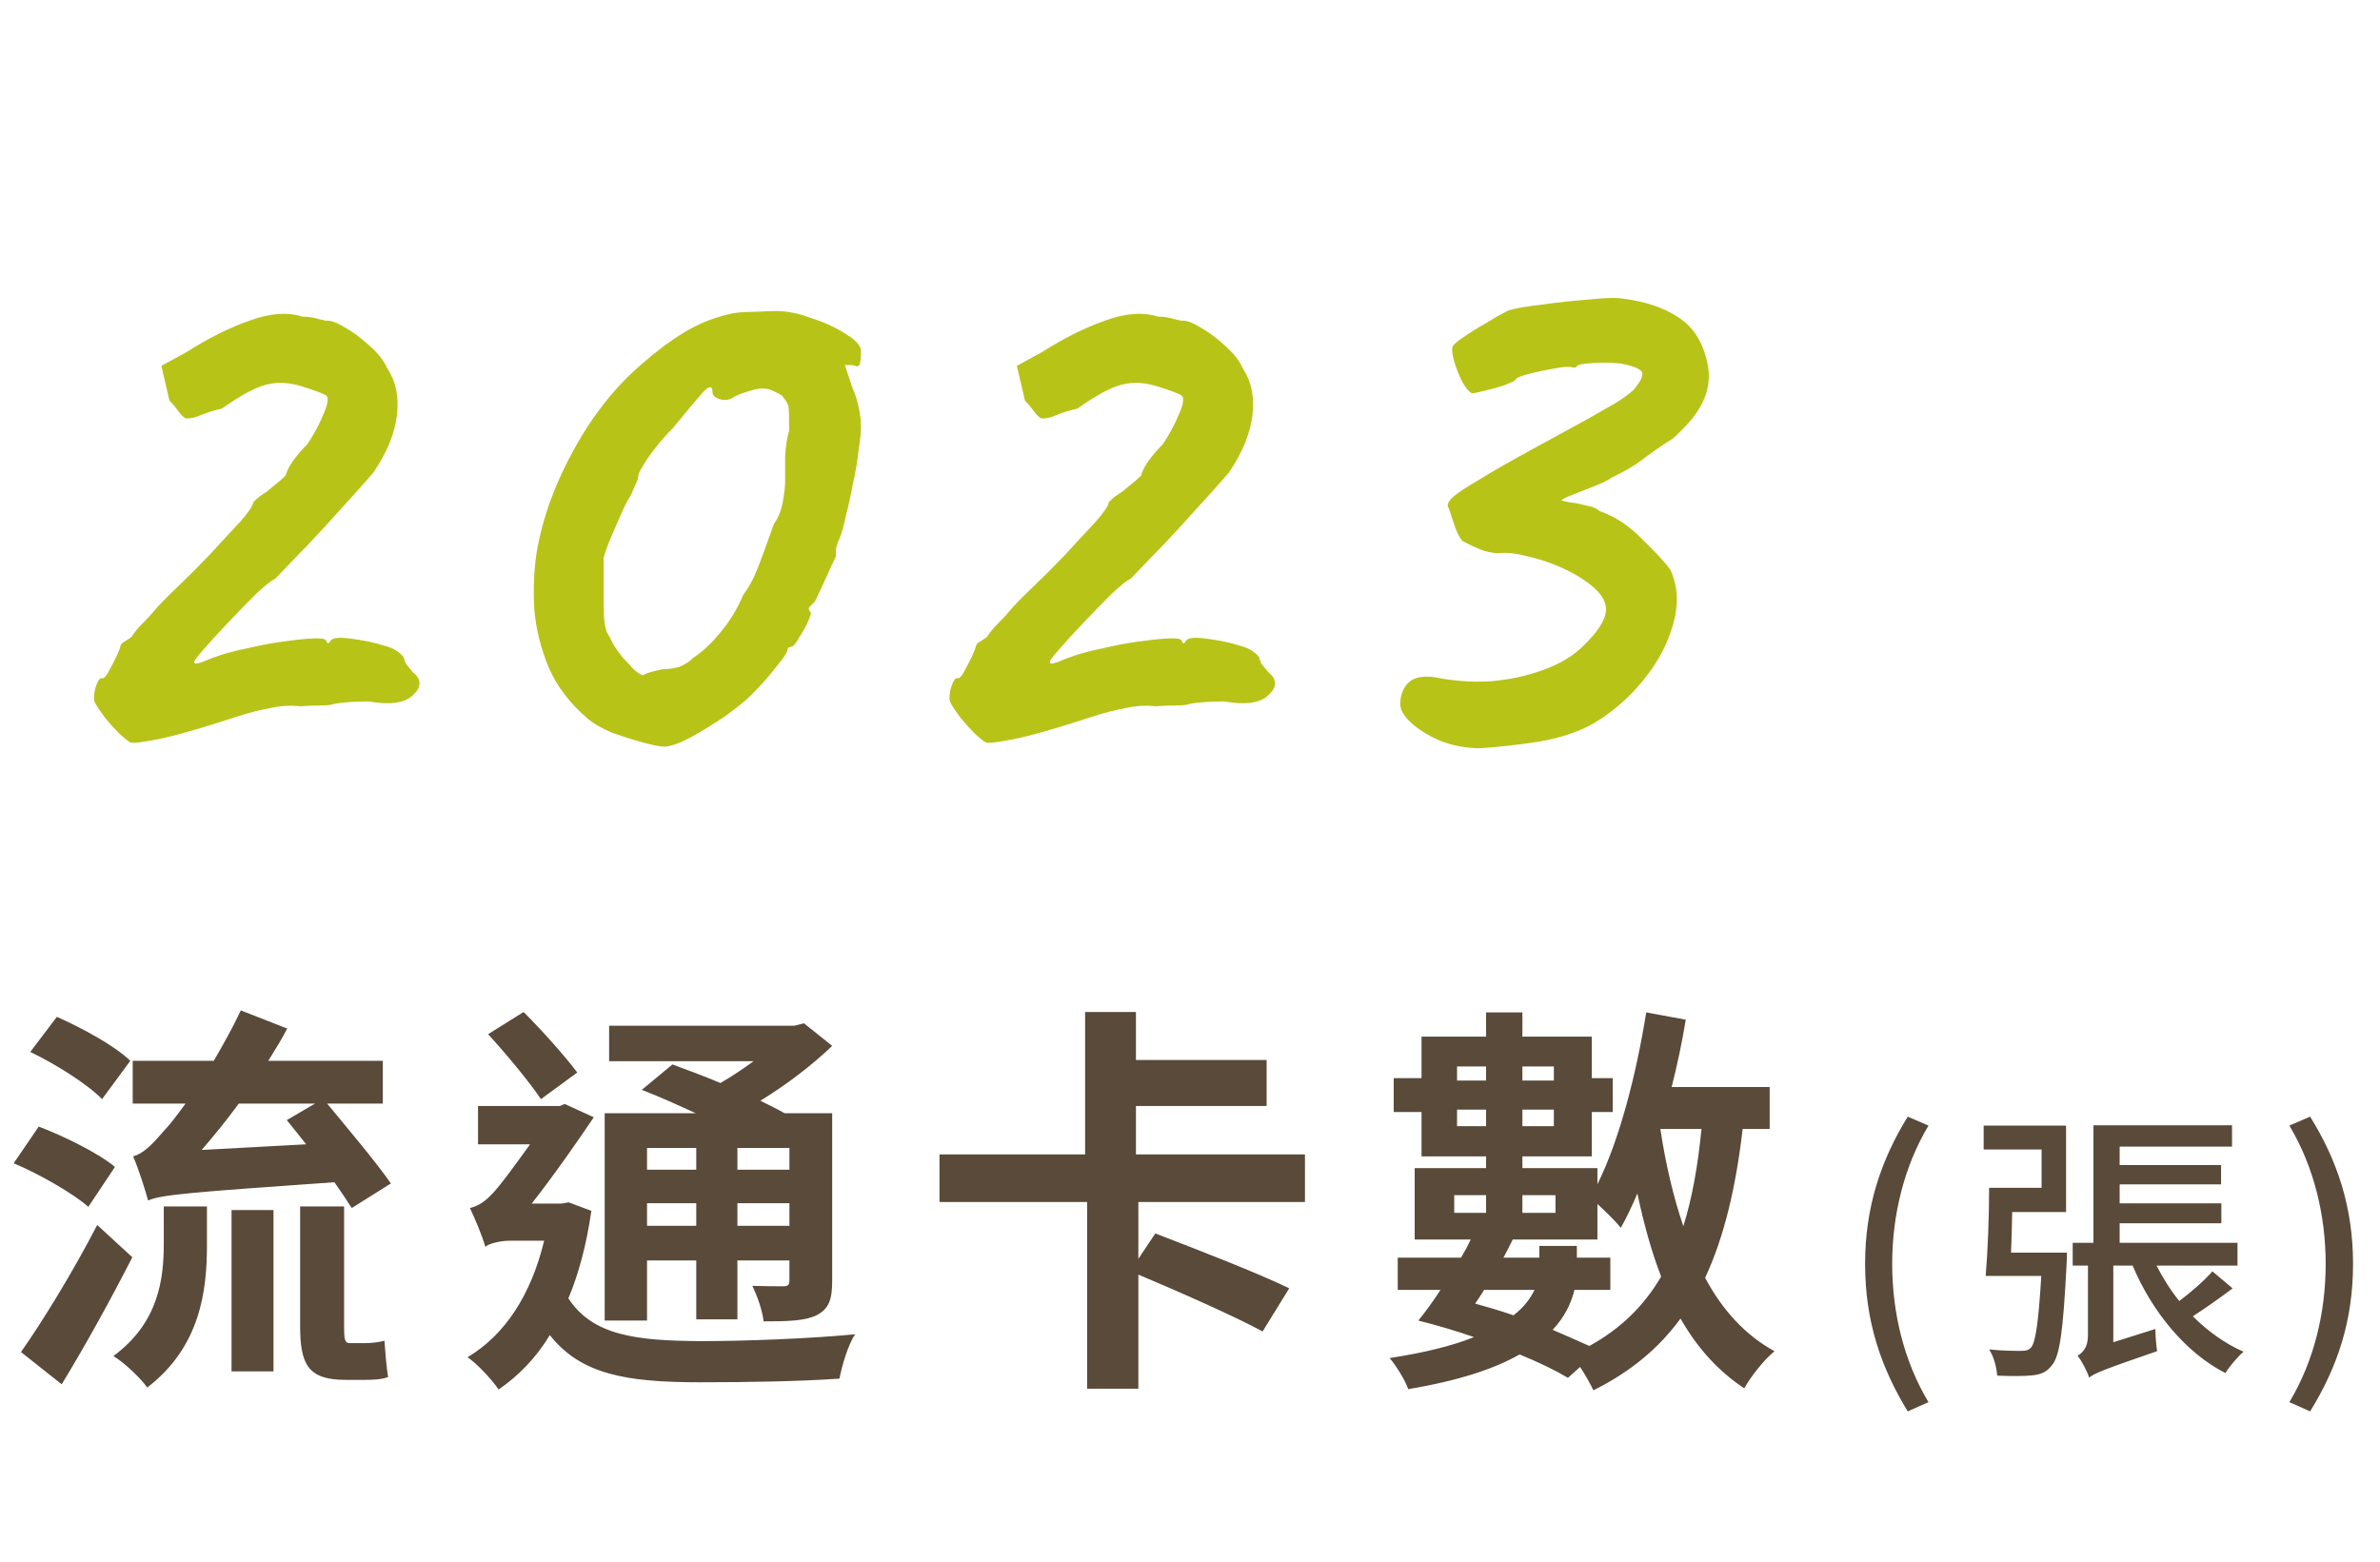
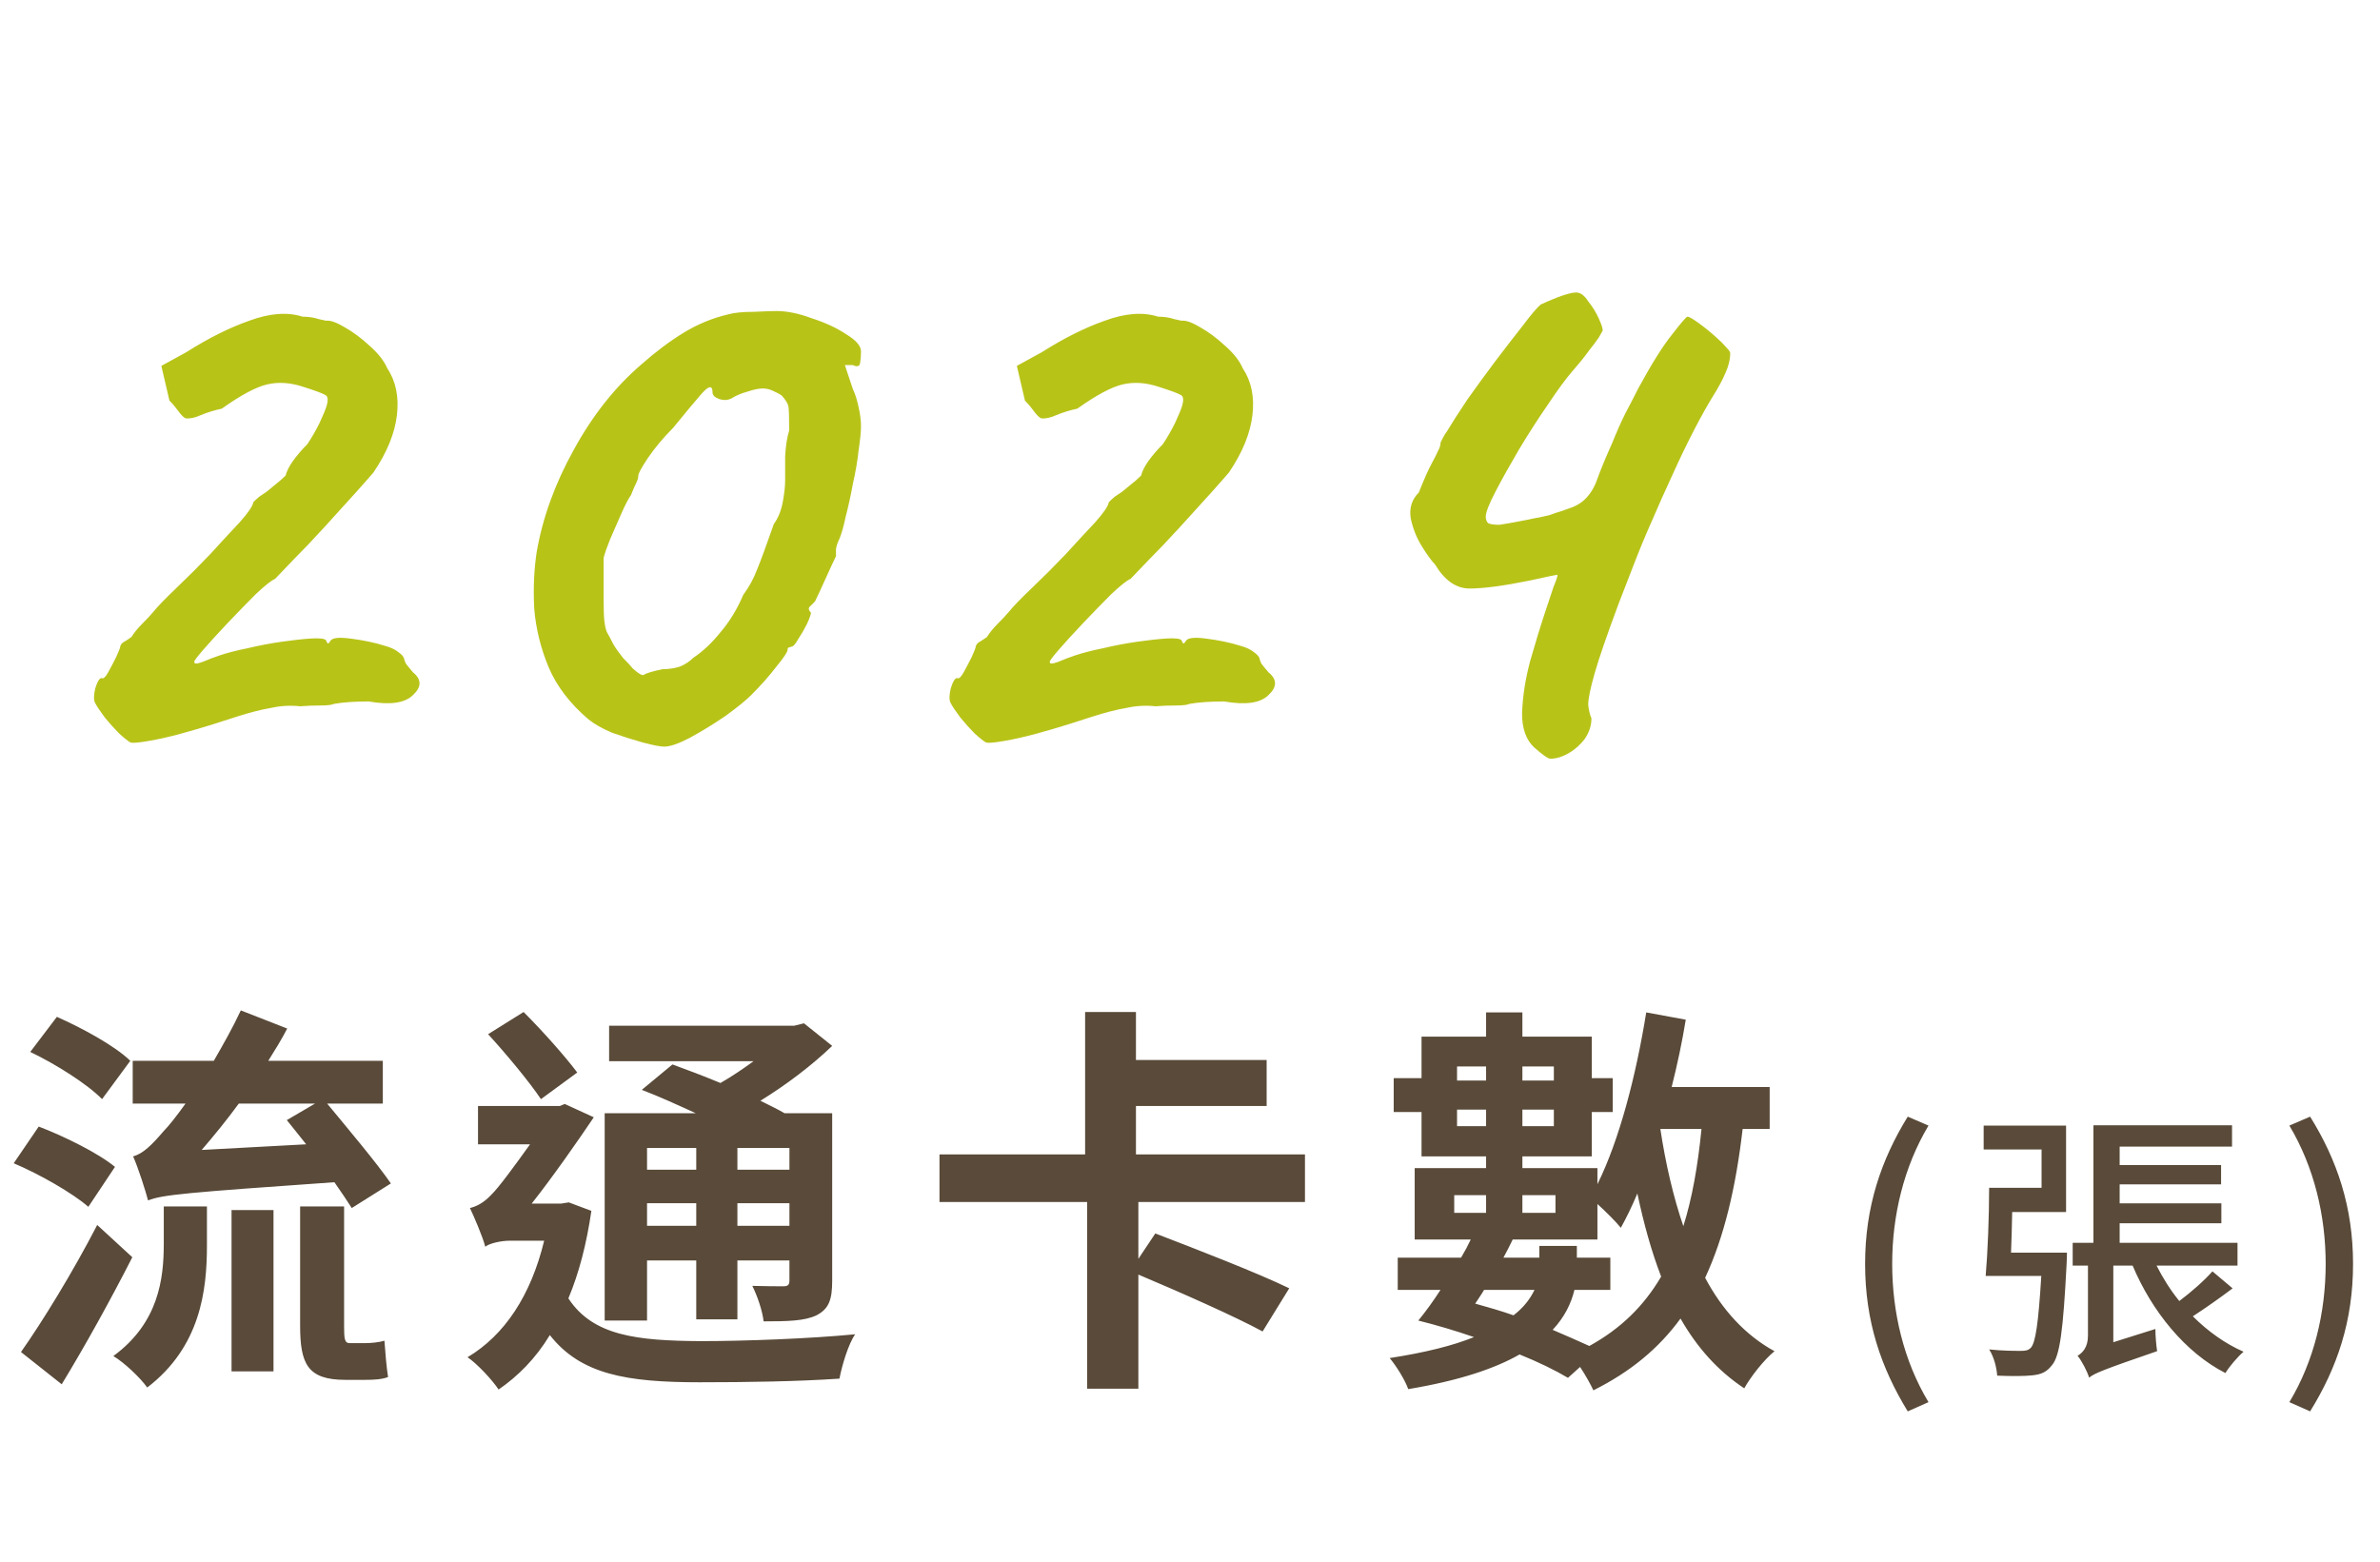
<svg xmlns="http://www.w3.org/2000/svg" width="413" height="271" viewBox="0 0 413 271" fill="none">
-   <path d="M22.68 128.88C22.307 128.693 21.653 128.18 20.72 127.34C19.88 126.5 19.04 125.567 18.2 124.54C17.36 123.42 16.8 122.58 16.52 122.02C16.24 121.553 16.24 120.713 16.52 119.5C16.893 118.287 17.267 117.68 17.64 117.68C17.92 117.867 18.293 117.54 18.76 116.7C19.227 115.86 19.693 114.973 20.16 114.04C20.627 113.013 20.86 112.407 20.86 112.22C20.953 111.847 21.187 111.567 21.56 111.38C22.027 111.1 22.447 110.82 22.82 110.54C23.287 109.793 23.893 109.047 24.64 108.3C25.48 107.46 26.133 106.76 26.6 106.2C27.347 105.267 28.7 103.867 30.66 102C32.62 100.133 34.533 98.22 36.4 96.26C38.36 94.113 40.087 92.247 41.58 90.66C43.073 88.98 43.867 87.813 43.96 87.16C43.96 87.16 44.1 87.02 44.38 86.74C44.753 86.367 45.173 86.04 45.64 85.76C46.107 85.48 46.713 85.013 47.46 84.36C48.3 83.707 49 83.1 49.56 82.54C49.747 81.793 50.167 80.953 50.82 80.02C51.567 78.993 52.407 78.013 53.34 77.08C54.087 75.96 54.787 74.747 55.44 73.44C56.093 72.04 56.513 71.013 56.7 70.36C56.98 69.333 56.887 68.727 56.42 68.54C55.953 68.26 54.693 67.793 52.64 67.14C50.4 66.393 48.3 66.253 46.34 66.72C44.38 67.187 41.767 68.587 38.5 70.92C37.193 71.2 35.98 71.573 34.86 72.04C33.833 72.507 32.947 72.693 32.2 72.6C31.827 72.413 31.407 71.993 30.94 71.34C30.473 70.687 29.96 70.08 29.4 69.52L28 63.5L32.34 61.12C36.167 58.693 39.807 56.873 43.26 55.66C46.807 54.353 49.887 54.12 52.5 54.96C53.527 54.96 54.46 55.1 55.3 55.38C56.14 55.567 56.56 55.66 56.56 55.66C57.307 55.567 58.38 55.94 59.78 56.78C61.273 57.62 62.72 58.693 64.12 60C65.613 61.307 66.64 62.613 67.2 63.92C68.693 66.16 69.253 68.867 68.88 72.04C68.507 75.213 67.153 78.527 64.82 81.98C64.353 82.54 63.327 83.707 61.74 85.48C60.153 87.253 58.333 89.26 56.28 91.5C54.32 93.647 52.5 95.56 50.82 97.24C49.233 98.92 48.207 99.993 47.74 100.46C47.087 100.74 45.967 101.627 44.38 103.12C42.887 104.613 41.253 106.293 39.48 108.16C37.8 109.933 36.353 111.52 35.14 112.92C34.02 114.227 33.553 114.88 33.74 114.88C33.647 115.253 34.113 115.253 35.14 114.88C36.26 114.413 37.24 114.04 38.08 113.76C39.48 113.293 41.113 112.873 42.98 112.5C44.94 112.033 46.9 111.66 48.86 111.38C50.82 111.1 52.5 110.913 53.9 110.82C55.393 110.727 56.28 110.82 56.56 111.1C56.747 111.567 56.887 111.753 56.98 111.66C57.167 111.473 57.26 111.38 57.26 111.38C57.447 110.727 58.613 110.54 60.76 110.82C63 111.1 65.007 111.52 66.78 112.08C67.807 112.36 68.6 112.733 69.16 113.2C69.813 113.667 70.14 114.087 70.14 114.46C70.14 114.46 70.233 114.693 70.42 115.16C70.7 115.533 71.12 116.047 71.68 116.7C73.173 117.913 73.173 119.22 71.68 120.62C70.28 122.02 67.713 122.393 63.98 121.74C61.553 121.74 59.547 121.88 57.96 122.16C57.587 122.347 56.793 122.44 55.58 122.44C54.367 122.44 53.2 122.487 52.08 122.58C50.4 122.393 48.72 122.487 47.04 122.86C45.36 123.14 43.353 123.653 41.02 124.4C40.18 124.68 38.873 125.1 37.1 125.66C35.327 126.22 33.413 126.78 31.36 127.34C29.307 127.9 27.44 128.32 25.76 128.6C24.173 128.88 23.147 128.973 22.68 128.88ZM115.247 129.58C114.594 129.58 113.381 129.347 111.607 128.88C109.927 128.413 108.154 127.853 106.287 127.2C104.514 126.453 103.114 125.66 102.087 124.82C98.914 122.113 96.627 119.127 95.227 115.86C93.827 112.5 92.987 109.093 92.707 105.64C92.521 102.187 92.661 98.92 93.127 95.84C94.154 89.867 96.301 83.94 99.567 78.06C102.834 72.087 106.754 67.14 111.327 63.22C113.754 61.073 116.181 59.253 118.607 57.76C121.034 56.267 123.647 55.193 126.447 54.54C127.474 54.26 128.921 54.12 130.787 54.12C132.747 54.027 134.054 53.98 134.707 53.98C136.574 53.98 138.627 54.4 140.867 55.24C143.201 55.987 145.207 56.92 146.887 58.04C148.567 59.067 149.407 60.047 149.407 60.98C149.407 61.633 149.361 62.287 149.267 62.94C149.174 63.593 148.754 63.733 148.007 63.36H146.607L148.007 67.56C148.381 68.307 148.707 69.333 148.987 70.64C149.267 71.853 149.407 72.973 149.407 74C149.407 74.933 149.267 76.333 148.987 78.2C148.801 79.973 148.474 81.887 148.007 83.94C147.634 85.993 147.214 87.907 146.747 89.68C146.374 91.453 146.001 92.76 145.627 93.6C145.347 94.16 145.161 94.72 145.067 95.28C145.067 95.747 145.067 96.167 145.067 96.54C144.694 97.287 144.087 98.593 143.247 100.46C142.407 102.327 141.801 103.633 141.427 104.38C141.054 104.753 140.727 105.08 140.447 105.36C140.261 105.64 140.354 105.967 140.727 106.34C140.727 106.62 140.494 107.273 140.027 108.3C139.561 109.233 139.047 110.12 138.487 110.96C138.021 111.8 137.647 112.22 137.367 112.22C137.367 112.22 137.227 112.267 136.947 112.36C136.761 112.36 136.667 112.5 136.667 112.78C136.667 113.153 136.014 114.133 134.707 115.72C133.494 117.307 132.047 118.94 130.367 120.62C129.434 121.553 127.941 122.767 125.887 124.26C123.834 125.66 121.781 126.92 119.727 128.04C117.767 129.067 116.274 129.58 115.247 129.58ZM114.967 116.14C115.994 116.14 116.974 116 117.907 115.72C118.841 115.347 119.634 114.833 120.287 114.18C121.967 113.06 123.554 111.567 125.047 109.7C126.634 107.833 127.941 105.687 128.967 103.26C129.994 101.86 130.787 100.413 131.347 98.92C132.001 97.333 132.981 94.673 134.287 90.94C135.034 89.913 135.547 88.653 135.827 87.16C136.107 85.667 136.247 84.407 136.247 83.38C136.247 82.353 136.247 80.953 136.247 79.18C136.341 77.407 136.574 75.913 136.947 74.7C136.947 72.273 136.901 70.873 136.807 70.5C136.714 70.033 136.341 69.427 135.687 68.68C135.314 68.4 134.801 68.12 134.147 67.84C133.587 67.56 132.981 67.42 132.327 67.42C131.674 67.42 130.787 67.607 129.667 67.98C128.641 68.26 127.754 68.633 127.007 69.1C126.354 69.473 125.607 69.52 124.767 69.24C124.021 68.96 123.647 68.587 123.647 68.12C123.647 66.813 122.994 66.907 121.687 68.4C120.474 69.8 118.841 71.76 116.787 74.28C115.107 75.96 113.661 77.687 112.447 79.46C111.327 81.14 110.767 82.167 110.767 82.54C110.767 82.913 110.627 83.38 110.347 83.94C110.067 84.5 109.787 85.153 109.507 85.9C109.041 86.553 108.481 87.627 107.827 89.12C107.174 90.613 106.521 92.107 105.867 93.6C105.307 95 104.934 96.073 104.747 96.82C104.747 97.193 104.747 98.22 104.747 99.9C104.747 101.487 104.747 102.98 104.747 104.38C104.747 105.967 104.794 107.133 104.887 107.88C104.981 108.627 105.121 109.233 105.307 109.7C105.587 110.167 105.961 110.867 106.427 111.8C106.801 112.453 107.361 113.247 108.107 114.18C108.947 115.02 109.507 115.627 109.787 116C110.814 116.933 111.467 117.307 111.747 117.12C112.121 116.84 113.194 116.513 114.967 116.14ZM171.135 128.88C170.761 128.693 170.108 128.18 169.175 127.34C168.335 126.5 167.495 125.567 166.655 124.54C165.815 123.42 165.255 122.58 164.975 122.02C164.695 121.553 164.695 120.713 164.975 119.5C165.348 118.287 165.721 117.68 166.095 117.68C166.375 117.867 166.748 117.54 167.215 116.7C167.681 115.86 168.148 114.973 168.615 114.04C169.081 113.013 169.315 112.407 169.315 112.22C169.408 111.847 169.641 111.567 170.015 111.38C170.481 111.1 170.901 110.82 171.275 110.54C171.741 109.793 172.348 109.047 173.095 108.3C173.935 107.46 174.588 106.76 175.055 106.2C175.801 105.267 177.155 103.867 179.115 102C181.075 100.133 182.988 98.22 184.855 96.26C186.815 94.113 188.541 92.247 190.035 90.66C191.528 88.98 192.321 87.813 192.415 87.16C192.415 87.16 192.555 87.02 192.835 86.74C193.208 86.367 193.628 86.04 194.095 85.76C194.561 85.48 195.168 85.013 195.915 84.36C196.755 83.707 197.455 83.1 198.015 82.54C198.201 81.793 198.621 80.953 199.275 80.02C200.021 78.993 200.861 78.013 201.795 77.08C202.541 75.96 203.241 74.747 203.895 73.44C204.548 72.04 204.968 71.013 205.155 70.36C205.435 69.333 205.341 68.727 204.875 68.54C204.408 68.26 203.148 67.793 201.095 67.14C198.855 66.393 196.755 66.253 194.795 66.72C192.835 67.187 190.221 68.587 186.955 70.92C185.648 71.2 184.435 71.573 183.315 72.04C182.288 72.507 181.401 72.693 180.655 72.6C180.281 72.413 179.861 71.993 179.395 71.34C178.928 70.687 178.415 70.08 177.855 69.52L176.455 63.5L180.795 61.12C184.621 58.693 188.261 56.873 191.715 55.66C195.261 54.353 198.341 54.12 200.955 54.96C201.981 54.96 202.915 55.1 203.755 55.38C204.595 55.567 205.015 55.66 205.015 55.66C205.761 55.567 206.835 55.94 208.235 56.78C209.728 57.62 211.175 58.693 212.575 60C214.068 61.307 215.095 62.613 215.655 63.92C217.148 66.16 217.708 68.867 217.335 72.04C216.961 75.213 215.608 78.527 213.275 81.98C212.808 82.54 211.781 83.707 210.195 85.48C208.608 87.253 206.788 89.26 204.735 91.5C202.775 93.647 200.955 95.56 199.275 97.24C197.688 98.92 196.661 99.993 196.195 100.46C195.541 100.74 194.421 101.627 192.835 103.12C191.341 104.613 189.708 106.293 187.935 108.16C186.255 109.933 184.808 111.52 183.595 112.92C182.475 114.227 182.008 114.88 182.195 114.88C182.101 115.253 182.568 115.253 183.595 114.88C184.715 114.413 185.695 114.04 186.535 113.76C187.935 113.293 189.568 112.873 191.435 112.5C193.395 112.033 195.355 111.66 197.315 111.38C199.275 111.1 200.955 110.913 202.355 110.82C203.848 110.727 204.735 110.82 205.015 111.1C205.201 111.567 205.341 111.753 205.435 111.66C205.621 111.473 205.715 111.38 205.715 111.38C205.901 110.727 207.068 110.54 209.215 110.82C211.455 111.1 213.461 111.52 215.235 112.08C216.261 112.36 217.055 112.733 217.615 113.2C218.268 113.667 218.595 114.087 218.595 114.46C218.595 114.46 218.688 114.693 218.875 115.16C219.155 115.533 219.575 116.047 220.135 116.7C221.628 117.913 221.628 119.22 220.135 120.62C218.735 122.02 216.168 122.393 212.435 121.74C210.008 121.74 208.001 121.88 206.415 122.16C206.041 122.347 205.248 122.44 204.035 122.44C202.821 122.44 201.655 122.487 200.535 122.58C198.855 122.393 197.175 122.487 195.495 122.86C193.815 123.14 191.808 123.653 189.475 124.4C188.635 124.68 187.328 125.1 185.555 125.66C183.781 126.22 181.868 126.78 179.815 127.34C177.761 127.9 175.895 128.32 174.215 128.6C172.628 128.88 171.601 128.973 171.135 128.88ZM256.842 129.86C254.509 129.86 252.222 129.44 249.982 128.6C247.835 127.667 246.109 126.593 244.802 125.38C243.495 124.167 242.889 123 242.982 121.88C243.075 120.387 243.589 119.22 244.522 118.38C245.455 117.54 246.949 117.26 249.002 117.54C252.175 118.193 255.395 118.427 258.662 118.24C261.929 117.96 264.962 117.307 267.762 116.28C270.655 115.253 272.989 113.853 274.762 112.08C277.282 109.653 278.589 107.6 278.682 105.92C278.775 104.147 277.469 102.373 274.762 100.6C273.549 99.76 272.055 98.967 270.282 98.22C268.509 97.473 266.735 96.913 264.962 96.54C263.282 96.073 261.789 95.887 260.482 95.98C259.642 96.073 258.615 95.933 257.402 95.56C256.189 95.093 254.975 94.533 253.762 93.88C253.202 93.227 252.689 92.153 252.222 90.66C251.755 89.167 251.429 88.233 251.242 87.86C251.149 87.393 251.475 86.833 252.222 86.18C252.969 85.527 254.462 84.547 256.702 83.24C258.942 81.84 262.209 79.973 266.502 77.64C270.422 75.493 273.409 73.86 275.462 72.74C277.609 71.527 279.242 70.593 280.362 69.94C281.575 69.193 282.602 68.447 283.442 67.7C284.562 66.393 285.075 65.413 284.982 64.76C284.889 64.107 283.629 63.547 281.202 63.08C278.869 62.893 277.002 62.893 275.602 63.08C274.202 63.173 273.502 63.407 273.502 63.78C273.502 63.78 273.455 63.78 273.362 63.78C273.362 63.78 273.222 63.78 272.942 63.78C272.475 63.593 271.449 63.64 269.862 63.92C268.275 64.2 266.735 64.527 265.242 64.9C263.842 65.273 263.095 65.6 263.002 65.88C262.909 66.067 262.255 66.393 261.042 66.86C259.922 67.233 258.755 67.56 257.542 67.84C256.422 68.12 255.722 68.26 255.442 68.26C254.975 68.073 254.415 67.42 253.762 66.3C253.202 65.18 252.735 64.013 252.362 62.8C251.989 61.493 251.895 60.607 252.082 60.14C252.269 59.767 252.922 59.207 254.042 58.46C255.255 57.62 256.609 56.78 258.102 55.94C259.595 55.007 260.855 54.307 261.882 53.84C263.189 53.467 265.102 53.14 267.622 52.86C270.235 52.487 272.802 52.207 275.322 52.02C277.935 51.74 279.802 51.647 280.922 51.74C285.215 52.207 288.669 53.327 291.282 55.1C293.895 56.78 295.575 59.487 296.322 63.22C296.602 64.527 296.602 65.88 296.322 67.28C296.042 68.68 295.435 70.08 294.502 71.48C293.569 72.88 292.169 74.42 290.302 76.1C287.969 77.593 286.149 78.853 284.842 79.88C283.629 80.813 281.949 81.793 279.802 82.82C279.149 83.287 278.122 83.8 276.722 84.36C275.322 84.92 274.015 85.433 272.802 85.9C271.589 86.367 270.982 86.693 270.982 86.88C270.982 86.88 271.402 86.973 272.242 87.16C273.175 87.253 274.155 87.44 275.182 87.72C276.302 87.907 277.095 88.233 277.562 88.7C280.269 89.633 282.742 91.267 284.982 93.6C287.315 95.84 288.949 97.613 289.882 98.92C291.189 101.813 291.329 104.987 290.302 108.44C289.369 111.8 287.642 115.02 285.122 118.1C282.695 121.087 279.849 123.56 276.582 125.52C273.969 127.013 270.749 128.087 266.922 128.74C263.189 129.3 259.829 129.673 256.842 129.86Z" fill="#B8C318" />
+   <path d="M22.68 128.88C22.307 128.693 21.653 128.18 20.72 127.34C19.88 126.5 19.04 125.567 18.2 124.54C17.36 123.42 16.8 122.58 16.52 122.02C16.24 121.553 16.24 120.713 16.52 119.5C16.893 118.287 17.267 117.68 17.64 117.68C17.92 117.867 18.293 117.54 18.76 116.7C19.227 115.86 19.693 114.973 20.16 114.04C20.627 113.013 20.86 112.407 20.86 112.22C20.953 111.847 21.187 111.567 21.56 111.38C22.027 111.1 22.447 110.82 22.82 110.54C23.287 109.793 23.893 109.047 24.64 108.3C25.48 107.46 26.133 106.76 26.6 106.2C27.347 105.267 28.7 103.867 30.66 102C32.62 100.133 34.533 98.22 36.4 96.26C38.36 94.113 40.087 92.247 41.58 90.66C43.073 88.98 43.867 87.813 43.96 87.16C43.96 87.16 44.1 87.02 44.38 86.74C44.753 86.367 45.173 86.04 45.64 85.76C46.107 85.48 46.713 85.013 47.46 84.36C48.3 83.707 49 83.1 49.56 82.54C49.747 81.793 50.167 80.953 50.82 80.02C51.567 78.993 52.407 78.013 53.34 77.08C54.087 75.96 54.787 74.747 55.44 73.44C56.093 72.04 56.513 71.013 56.7 70.36C56.98 69.333 56.887 68.727 56.42 68.54C55.953 68.26 54.693 67.793 52.64 67.14C50.4 66.393 48.3 66.253 46.34 66.72C44.38 67.187 41.767 68.587 38.5 70.92C37.193 71.2 35.98 71.573 34.86 72.04C33.833 72.507 32.947 72.693 32.2 72.6C31.827 72.413 31.407 71.993 30.94 71.34C30.473 70.687 29.96 70.08 29.4 69.52L28 63.5L32.34 61.12C36.167 58.693 39.807 56.873 43.26 55.66C46.807 54.353 49.887 54.12 52.5 54.96C53.527 54.96 54.46 55.1 55.3 55.38C56.14 55.567 56.56 55.66 56.56 55.66C57.307 55.567 58.38 55.94 59.78 56.78C61.273 57.62 62.72 58.693 64.12 60C65.613 61.307 66.64 62.613 67.2 63.92C68.693 66.16 69.253 68.867 68.88 72.04C68.507 75.213 67.153 78.527 64.82 81.98C64.353 82.54 63.327 83.707 61.74 85.48C60.153 87.253 58.333 89.26 56.28 91.5C54.32 93.647 52.5 95.56 50.82 97.24C49.233 98.92 48.207 99.993 47.74 100.46C47.087 100.74 45.967 101.627 44.38 103.12C42.887 104.613 41.253 106.293 39.48 108.16C37.8 109.933 36.353 111.52 35.14 112.92C34.02 114.227 33.553 114.88 33.74 114.88C33.647 115.253 34.113 115.253 35.14 114.88C36.26 114.413 37.24 114.04 38.08 113.76C39.48 113.293 41.113 112.873 42.98 112.5C44.94 112.033 46.9 111.66 48.86 111.38C50.82 111.1 52.5 110.913 53.9 110.82C55.393 110.727 56.28 110.82 56.56 111.1C56.747 111.567 56.887 111.753 56.98 111.66C57.167 111.473 57.26 111.38 57.26 111.38C57.447 110.727 58.613 110.54 60.76 110.82C63 111.1 65.007 111.52 66.78 112.08C67.807 112.36 68.6 112.733 69.16 113.2C69.813 113.667 70.14 114.087 70.14 114.46C70.14 114.46 70.233 114.693 70.42 115.16C70.7 115.533 71.12 116.047 71.68 116.7C73.173 117.913 73.173 119.22 71.68 120.62C70.28 122.02 67.713 122.393 63.98 121.74C61.553 121.74 59.547 121.88 57.96 122.16C57.587 122.347 56.793 122.44 55.58 122.44C54.367 122.44 53.2 122.487 52.08 122.58C50.4 122.393 48.72 122.487 47.04 122.86C45.36 123.14 43.353 123.653 41.02 124.4C40.18 124.68 38.873 125.1 37.1 125.66C35.327 126.22 33.413 126.78 31.36 127.34C29.307 127.9 27.44 128.32 25.76 128.6C24.173 128.88 23.147 128.973 22.68 128.88ZM115.247 129.58C114.594 129.58 113.381 129.347 111.607 128.88C109.927 128.413 108.154 127.853 106.287 127.2C104.514 126.453 103.114 125.66 102.087 124.82C98.914 122.113 96.627 119.127 95.227 115.86C93.827 112.5 92.987 109.093 92.707 105.64C92.521 102.187 92.661 98.92 93.127 95.84C94.154 89.867 96.301 83.94 99.567 78.06C102.834 72.087 106.754 67.14 111.327 63.22C113.754 61.073 116.181 59.253 118.607 57.76C121.034 56.267 123.647 55.193 126.447 54.54C127.474 54.26 128.921 54.12 130.787 54.12C132.747 54.027 134.054 53.98 134.707 53.98C136.574 53.98 138.627 54.4 140.867 55.24C143.201 55.987 145.207 56.92 146.887 58.04C148.567 59.067 149.407 60.047 149.407 60.98C149.407 61.633 149.361 62.287 149.267 62.94C149.174 63.593 148.754 63.733 148.007 63.36H146.607L148.007 67.56C148.381 68.307 148.707 69.333 148.987 70.64C149.267 71.853 149.407 72.973 149.407 74C149.407 74.933 149.267 76.333 148.987 78.2C148.801 79.973 148.474 81.887 148.007 83.94C147.634 85.993 147.214 87.907 146.747 89.68C146.374 91.453 146.001 92.76 145.627 93.6C145.347 94.16 145.161 94.72 145.067 95.28C145.067 95.747 145.067 96.167 145.067 96.54C144.694 97.287 144.087 98.593 143.247 100.46C142.407 102.327 141.801 103.633 141.427 104.38C141.054 104.753 140.727 105.08 140.447 105.36C140.261 105.64 140.354 105.967 140.727 106.34C140.727 106.62 140.494 107.273 140.027 108.3C139.561 109.233 139.047 110.12 138.487 110.96C138.021 111.8 137.647 112.22 137.367 112.22C137.367 112.22 137.227 112.267 136.947 112.36C136.761 112.36 136.667 112.5 136.667 112.78C136.667 113.153 136.014 114.133 134.707 115.72C133.494 117.307 132.047 118.94 130.367 120.62C129.434 121.553 127.941 122.767 125.887 124.26C123.834 125.66 121.781 126.92 119.727 128.04C117.767 129.067 116.274 129.58 115.247 129.58ZM114.967 116.14C115.994 116.14 116.974 116 117.907 115.72C118.841 115.347 119.634 114.833 120.287 114.18C121.967 113.06 123.554 111.567 125.047 109.7C126.634 107.833 127.941 105.687 128.967 103.26C129.994 101.86 130.787 100.413 131.347 98.92C132.001 97.333 132.981 94.673 134.287 90.94C135.034 89.913 135.547 88.653 135.827 87.16C136.107 85.667 136.247 84.407 136.247 83.38C136.247 82.353 136.247 80.953 136.247 79.18C136.341 77.407 136.574 75.913 136.947 74.7C136.947 72.273 136.901 70.873 136.807 70.5C136.714 70.033 136.341 69.427 135.687 68.68C135.314 68.4 134.801 68.12 134.147 67.84C133.587 67.56 132.981 67.42 132.327 67.42C131.674 67.42 130.787 67.607 129.667 67.98C128.641 68.26 127.754 68.633 127.007 69.1C126.354 69.473 125.607 69.52 124.767 69.24C124.021 68.96 123.647 68.587 123.647 68.12C123.647 66.813 122.994 66.907 121.687 68.4C120.474 69.8 118.841 71.76 116.787 74.28C115.107 75.96 113.661 77.687 112.447 79.46C111.327 81.14 110.767 82.167 110.767 82.54C110.767 82.913 110.627 83.38 110.347 83.94C110.067 84.5 109.787 85.153 109.507 85.9C109.041 86.553 108.481 87.627 107.827 89.12C107.174 90.613 106.521 92.107 105.867 93.6C105.307 95 104.934 96.073 104.747 96.82C104.747 97.193 104.747 98.22 104.747 99.9C104.747 101.487 104.747 102.98 104.747 104.38C104.747 105.967 104.794 107.133 104.887 107.88C104.981 108.627 105.121 109.233 105.307 109.7C105.587 110.167 105.961 110.867 106.427 111.8C106.801 112.453 107.361 113.247 108.107 114.18C108.947 115.02 109.507 115.627 109.787 116C110.814 116.933 111.467 117.307 111.747 117.12C112.121 116.84 113.194 116.513 114.967 116.14ZM171.135 128.88C170.761 128.693 170.108 128.18 169.175 127.34C168.335 126.5 167.495 125.567 166.655 124.54C165.815 123.42 165.255 122.58 164.975 122.02C164.695 121.553 164.695 120.713 164.975 119.5C165.348 118.287 165.721 117.68 166.095 117.68C166.375 117.867 166.748 117.54 167.215 116.7C167.681 115.86 168.148 114.973 168.615 114.04C169.081 113.013 169.315 112.407 169.315 112.22C169.408 111.847 169.641 111.567 170.015 111.38C170.481 111.1 170.901 110.82 171.275 110.54C171.741 109.793 172.348 109.047 173.095 108.3C173.935 107.46 174.588 106.76 175.055 106.2C175.801 105.267 177.155 103.867 179.115 102C181.075 100.133 182.988 98.22 184.855 96.26C186.815 94.113 188.541 92.247 190.035 90.66C191.528 88.98 192.321 87.813 192.415 87.16C192.415 87.16 192.555 87.02 192.835 86.74C193.208 86.367 193.628 86.04 194.095 85.76C194.561 85.48 195.168 85.013 195.915 84.36C196.755 83.707 197.455 83.1 198.015 82.54C198.201 81.793 198.621 80.953 199.275 80.02C200.021 78.993 200.861 78.013 201.795 77.08C202.541 75.96 203.241 74.747 203.895 73.44C204.548 72.04 204.968 71.013 205.155 70.36C205.435 69.333 205.341 68.727 204.875 68.54C204.408 68.26 203.148 67.793 201.095 67.14C198.855 66.393 196.755 66.253 194.795 66.72C192.835 67.187 190.221 68.587 186.955 70.92C185.648 71.2 184.435 71.573 183.315 72.04C182.288 72.507 181.401 72.693 180.655 72.6C180.281 72.413 179.861 71.993 179.395 71.34C178.928 70.687 178.415 70.08 177.855 69.52L176.455 63.5L180.795 61.12C184.621 58.693 188.261 56.873 191.715 55.66C195.261 54.353 198.341 54.12 200.955 54.96C201.981 54.96 202.915 55.1 203.755 55.38C204.595 55.567 205.015 55.66 205.015 55.66C205.761 55.567 206.835 55.94 208.235 56.78C209.728 57.62 211.175 58.693 212.575 60C214.068 61.307 215.095 62.613 215.655 63.92C217.148 66.16 217.708 68.867 217.335 72.04C216.961 75.213 215.608 78.527 213.275 81.98C212.808 82.54 211.781 83.707 210.195 85.48C208.608 87.253 206.788 89.26 204.735 91.5C202.775 93.647 200.955 95.56 199.275 97.24C197.688 98.92 196.661 99.993 196.195 100.46C195.541 100.74 194.421 101.627 192.835 103.12C191.341 104.613 189.708 106.293 187.935 108.16C186.255 109.933 184.808 111.52 183.595 112.92C182.475 114.227 182.008 114.88 182.195 114.88C182.101 115.253 182.568 115.253 183.595 114.88C184.715 114.413 185.695 114.04 186.535 113.76C187.935 113.293 189.568 112.873 191.435 112.5C193.395 112.033 195.355 111.66 197.315 111.38C199.275 111.1 200.955 110.913 202.355 110.82C203.848 110.727 204.735 110.82 205.015 111.1C205.201 111.567 205.341 111.753 205.435 111.66C205.621 111.473 205.715 111.38 205.715 111.38C205.901 110.727 207.068 110.54 209.215 110.82C211.455 111.1 213.461 111.52 215.235 112.08C216.261 112.36 217.055 112.733 217.615 113.2C218.268 113.667 218.595 114.087 218.595 114.46C218.595 114.46 218.688 114.693 218.875 115.16C219.155 115.533 219.575 116.047 220.135 116.7C221.628 117.913 221.628 119.22 220.135 120.62C218.735 122.02 216.168 122.393 212.435 121.74C210.008 121.74 208.001 121.88 206.415 122.16C206.041 122.347 205.248 122.44 204.035 122.44C202.821 122.44 201.655 122.487 200.535 122.58C198.855 122.393 197.175 122.487 195.495 122.86C193.815 123.14 191.808 123.653 189.475 124.4C188.635 124.68 187.328 125.1 185.555 125.66C183.781 126.22 181.868 126.78 179.815 127.34C177.761 127.9 175.895 128.32 174.215 128.6C172.628 128.88 171.601 128.973 171.135 128.88ZM269.022 131.68C268.649 131.68 267.715 131.027 266.222 129.72C264.822 128.413 264.122 126.453 264.122 123.84C264.215 120.947 264.682 117.913 265.522 114.74C266.455 111.473 267.342 108.58 268.182 106.06C268.742 104.38 269.209 102.98 269.582 101.86C270.049 100.74 270.282 100.04 270.282 99.76C270.189 99.76 269.675 99.853 268.742 100.04C267.902 100.227 266.829 100.46 265.522 100.74C260.949 101.673 257.449 102.14 255.022 102.14C252.689 102.14 250.682 100.74 249.002 97.94C248.442 97.38 247.695 96.353 246.762 94.86C245.829 93.367 245.175 91.733 244.802 89.96C244.522 88.187 244.989 86.693 246.202 85.48C247.135 83.147 247.882 81.467 248.442 80.44C249.002 79.413 249.375 78.667 249.562 78.2C249.842 77.733 249.982 77.267 249.982 76.8C250.075 76.613 250.215 76.333 250.402 75.96C250.589 75.587 250.822 75.213 251.102 74.84C251.942 73.44 253.109 71.62 254.602 69.38C256.189 67.14 257.822 64.9 259.502 62.66C261.275 60.327 262.862 58.273 264.262 56.5C265.662 54.633 266.689 53.42 267.342 52.86C267.902 52.58 268.882 52.16 270.282 51.6C271.775 51.04 272.849 50.76 273.502 50.76C274.249 50.76 274.949 51.273 275.602 52.3C276.349 53.233 276.955 54.213 277.422 55.24C277.889 56.267 278.122 56.967 278.122 57.34C278.122 57.34 278.075 57.433 277.982 57.62C277.889 57.807 277.702 58.133 277.422 58.6C277.049 59.16 276.489 59.907 275.742 60.84C275.089 61.773 274.109 62.987 272.802 64.48C271.682 65.787 270.282 67.7 268.602 70.22C266.922 72.647 265.242 75.26 263.562 78.06C261.975 80.767 260.622 83.193 259.502 85.34C258.382 87.487 257.822 88.933 257.822 89.68C257.822 90.147 257.962 90.52 258.242 90.8C258.615 90.987 259.269 91.08 260.202 91.08C261.415 90.893 262.489 90.707 263.422 90.52C264.449 90.333 265.382 90.147 266.222 89.96C267.249 89.773 268.135 89.587 268.882 89.4C269.629 89.12 270.329 88.887 270.982 88.7C271.729 88.42 272.382 88.187 272.942 88C273.595 87.72 274.155 87.393 274.622 87.02C275.742 86.087 276.582 84.827 277.142 83.24C277.702 81.653 278.589 79.507 279.802 76.8C280.549 74.933 281.295 73.253 282.042 71.76C282.882 70.173 283.629 68.727 284.282 67.42C286.615 63.127 288.575 60 290.162 58.04C291.749 55.987 292.635 54.96 292.822 54.96C293.102 54.96 293.755 55.333 294.782 56.08C295.809 56.827 296.789 57.62 297.722 58.46C298.469 59.113 299.075 59.72 299.542 60.28C300.009 60.747 300.242 61.073 300.242 61.26C300.242 62.38 299.962 63.547 299.402 64.76C298.935 65.88 298.235 67.187 297.302 68.68C296.369 70.173 295.295 72.087 294.082 74.42C292.682 77.127 291.375 79.833 290.162 82.54C288.949 85.153 287.782 87.767 286.662 90.38C285.542 92.9 284.515 95.373 283.582 97.8C282.649 100.227 281.762 102.513 280.922 104.66C278.869 110.167 277.469 114.227 276.722 116.84C275.975 119.453 275.602 121.273 275.602 122.3C275.695 123.233 275.882 124.027 276.162 124.68C276.162 125.893 275.789 127.06 275.042 128.18C274.295 129.207 273.362 130.047 272.242 130.7C271.122 131.353 270.049 131.68 269.022 131.68Z" fill="#B8C318" />
  <path d="M54.67 191.53H41.44C39.34 194.4 37.17 197.06 35 199.58L53.13 198.6C51.94 197.13 50.82 195.66 49.77 194.4L54.67 191.53ZM67.83 205.39L61.04 209.66C60.27 208.47 59.22 206.86 58.03 205.18C32.06 207 28.28 207.35 25.69 208.33C25.27 206.72 24.01 202.73 23.1 200.7C24.85 200.21 26.32 198.74 28.42 196.29C29.26 195.45 30.59 193.77 32.2 191.53H23.03V184.11H37.1C38.71 181.31 40.39 178.37 41.79 175.36L49.84 178.51C48.86 180.4 47.74 182.22 46.55 184.11H66.43V191.53H56.77C60.41 195.94 65.31 201.75 67.83 205.39ZM22.61 184.11L17.71 190.76C15.19 188.17 9.66 184.67 5.25 182.57L9.87 176.48C14.14 178.37 19.88 181.45 22.61 184.11ZM19.95 202.52L15.33 209.45C12.6 207.07 6.86 203.78 2.38 201.89L6.72 195.52C11.13 197.2 17.08 200.14 19.95 202.52ZM16.87 212.6L22.96 218.2C19.25 225.48 14.84 233.46 10.71 240.25L3.64 234.65C7.35 229.4 12.67 220.72 16.87 212.6ZM28.42 215.89V209.38H35.91V216.17C35.91 223.94 34.79 233.74 25.55 240.81C24.36 239.13 21.56 236.47 19.67 235.35C27.51 229.61 28.42 221.98 28.42 215.89ZM40.18 238.01V210.01H47.46V238.01H40.18ZM60.69 233.11H63.35C64.33 233.11 65.8 232.97 66.71 232.69C66.85 234.65 67.06 237.24 67.34 238.99C66.29 239.41 64.82 239.48 63.42 239.48H59.92C53.34 239.48 52.08 236.68 52.08 230.03V209.38H59.71V230.1C59.71 232.34 59.78 233.11 60.69 233.11ZM120.82 199.23H112.28V203.01H120.82V199.23ZM136.99 203.01V199.23H127.96V203.01H136.99ZM127.96 212.74H136.99V208.82H127.96V212.74ZM112.28 212.74H120.82V208.82H112.28V212.74ZM112.28 218.76V229.19H104.93V193.21H120.75C117.53 191.74 114.31 190.27 111.37 189.15L116.69 184.74C119.21 185.65 122.15 186.77 125.02 187.96C126.98 186.84 128.94 185.51 130.76 184.18H105.7V178.02H137.83L139.51 177.6L144.41 181.52C140.91 184.88 136.5 188.24 131.95 191.04C133.49 191.81 134.96 192.51 136.15 193.21H144.41V222.26C144.41 225.55 143.85 227.16 141.68 228.28C139.65 229.26 136.64 229.33 132.51 229.33C132.3 227.44 131.39 224.85 130.55 223.17C132.79 223.24 135.17 223.24 135.94 223.24C136.78 223.24 136.99 222.96 136.99 222.19V218.76H127.96V228.98H120.82V218.76H112.28ZM100.17 186.14L93.87 190.76C91.91 187.82 87.85 182.92 84.7 179.49L90.86 175.64C94.22 179 98.07 183.34 100.17 186.14ZM98.7 208.68L102.62 210.15C101.78 215.96 100.45 221 98.63 225.34C102.9 231.85 110.53 232.69 121.59 232.76C129.08 232.76 140.49 232.34 148.4 231.57C147.21 233.25 146.09 237.03 145.67 239.27C138.46 239.76 129.64 239.9 121.45 239.9C108.78 239.9 100.8 238.57 95.41 231.71C92.96 235.77 89.88 238.85 86.52 241.16C85.47 239.55 82.74 236.61 81.13 235.56C87.57 231.71 92.12 224.85 94.43 215.33H88.48C86.87 215.33 84.84 215.82 84.21 216.38C83.79 214.7 82.25 211.13 81.55 209.66C82.67 209.38 83.86 208.82 85.19 207.42C86.52 206.16 89.32 202.31 91.98 198.6H82.95V191.95H97.16L98 191.6L103.04 193.91C100.45 197.76 95.97 204.2 92.26 208.89H97.37L98.7 208.68ZM226.45 208.61H197.54V218.48L200.48 214.07C207.41 216.73 218.26 220.93 223.72 223.59L219.1 231.08C214.34 228.49 204.68 224.22 197.54 221.21V241.02H188.65V208.61H163.03V200.35H188.3V175.64H197.12V183.97H219.8V191.95H197.12V200.35H226.45V208.61ZM279.44 223.87H273.21C272.65 226.18 271.53 228.56 269.43 230.8C271.67 231.78 273.84 232.69 275.8 233.6C281.26 230.59 285.25 226.67 288.26 221.56C286.58 217.22 285.25 212.39 284.13 207.14C283.22 209.31 282.24 211.34 281.26 213.09C280.49 212.11 278.67 210.29 277.2 208.96V215.12H262.5C262.01 216.17 261.45 217.22 260.89 218.27H267.12V216.24H273.63V218.27H279.44V223.87ZM266.28 223.87H257.53C257.04 224.71 256.48 225.48 255.99 226.25C258.23 226.88 260.47 227.51 262.64 228.28C264.46 226.88 265.58 225.34 266.28 223.87ZM252.35 207.42V210.5H257.88V207.42H252.35ZM269.92 207.42H264.18V210.5H269.92V207.42ZM295.26 195.94H288.12C289.03 201.96 290.36 207.7 292.11 212.81C293.65 207.91 294.63 202.31 295.26 195.94ZM252.84 195.45H257.88V192.58H252.84V195.45ZM257.88 185.09H252.84V187.54H257.88V185.09ZM269.64 185.09H264.18V187.54H269.64V185.09ZM264.18 195.45H269.64V192.58H264.18V195.45ZM307.09 195.94H302.4C301.21 206.16 299.18 214.7 295.89 221.77C298.83 227.3 302.82 231.71 307.93 234.51C306.18 235.91 303.8 238.92 302.68 240.95C298.13 237.94 294.49 233.88 291.62 228.84C287.84 234.02 282.94 238.08 276.5 241.3C276.08 240.39 275.17 238.71 274.19 237.24L272.09 239.13C269.85 237.8 266.98 236.4 263.69 235.07C259.42 237.52 253.19 239.62 244.37 241.09C243.81 239.48 242.27 237.03 241.15 235.7C247.45 234.72 252.14 233.53 255.78 232.06C252.56 230.94 249.2 229.96 246.12 229.19C247.38 227.65 248.71 225.83 249.97 223.87H242.55V218.27H253.54C254.17 217.22 254.73 216.17 255.22 215.12H245.49V202.73H257.88V200.7H246.68V193H241.85V187.12H246.68V179.91H257.88V175.71H264.18V179.91H276.22V187.12H279.86V193H276.22V200.7H264.18V202.73H277.2V205.53C281.05 197.76 283.92 186.56 285.67 175.71L292.53 176.97C291.9 180.82 291.06 184.81 290.08 188.66H307.09V195.94ZM331.05 244.95C326.4 237.35 323.65 229.3 323.65 219.35C323.65 209.5 326.4 201.35 331.05 193.8L334.65 195.35C330.35 202.55 328.35 211 328.35 219.35C328.35 227.75 330.35 236.2 334.65 243.35L331.05 244.95ZM348.973 217.4H358.673C358.673 217.4 358.673 218.65 358.623 219.25C358.023 230.8 357.473 235.4 356.023 237C355.123 238.15 354.173 238.55 352.623 238.7C351.323 238.85 348.973 238.85 346.573 238.75C346.473 237.35 346.023 235.5 345.173 234.2C347.473 234.45 349.723 234.45 350.623 234.45C351.473 234.45 351.923 234.4 352.423 233.9C353.223 233 353.723 229.7 354.223 221.45H344.573C344.923 217.45 345.173 211.1 345.173 206.15H354.273V199.5H344.223V195.35H358.523V210.35H349.173C349.123 212.75 349.073 215.2 348.973 217.4ZM383.923 220.65L387.423 223.6C385.173 225.3 382.673 227.05 380.523 228.45C383.123 231.05 386.123 233.2 389.323 234.6C388.273 235.5 386.873 237.15 386.173 238.3C379.223 234.75 373.423 227.6 370.073 219.65H366.723V232.95L374.023 230.65C374.023 231.8 374.173 233.55 374.323 234.5C365.023 237.7 363.423 238.35 362.523 239.1C362.223 238.05 361.223 236.15 360.523 235.3C361.373 234.8 362.323 233.85 362.323 231.8V219.65H359.673V215.7H363.273V195.3H387.323V199H367.823V202.2H385.423V205.55H367.823V208.85H385.473V212.3H367.823V215.7H388.273V219.65H374.223C375.323 221.8 376.623 223.9 378.173 225.8C380.173 224.3 382.523 222.25 383.923 220.65ZM400.873 244.95L397.273 243.35C401.573 236.2 403.573 227.75 403.573 219.35C403.573 211 401.573 202.55 397.273 195.35L400.873 193.8C405.573 201.35 408.323 209.5 408.323 219.35C408.323 229.3 405.573 237.35 400.873 244.95Z" fill="#594A39" />
</svg>
